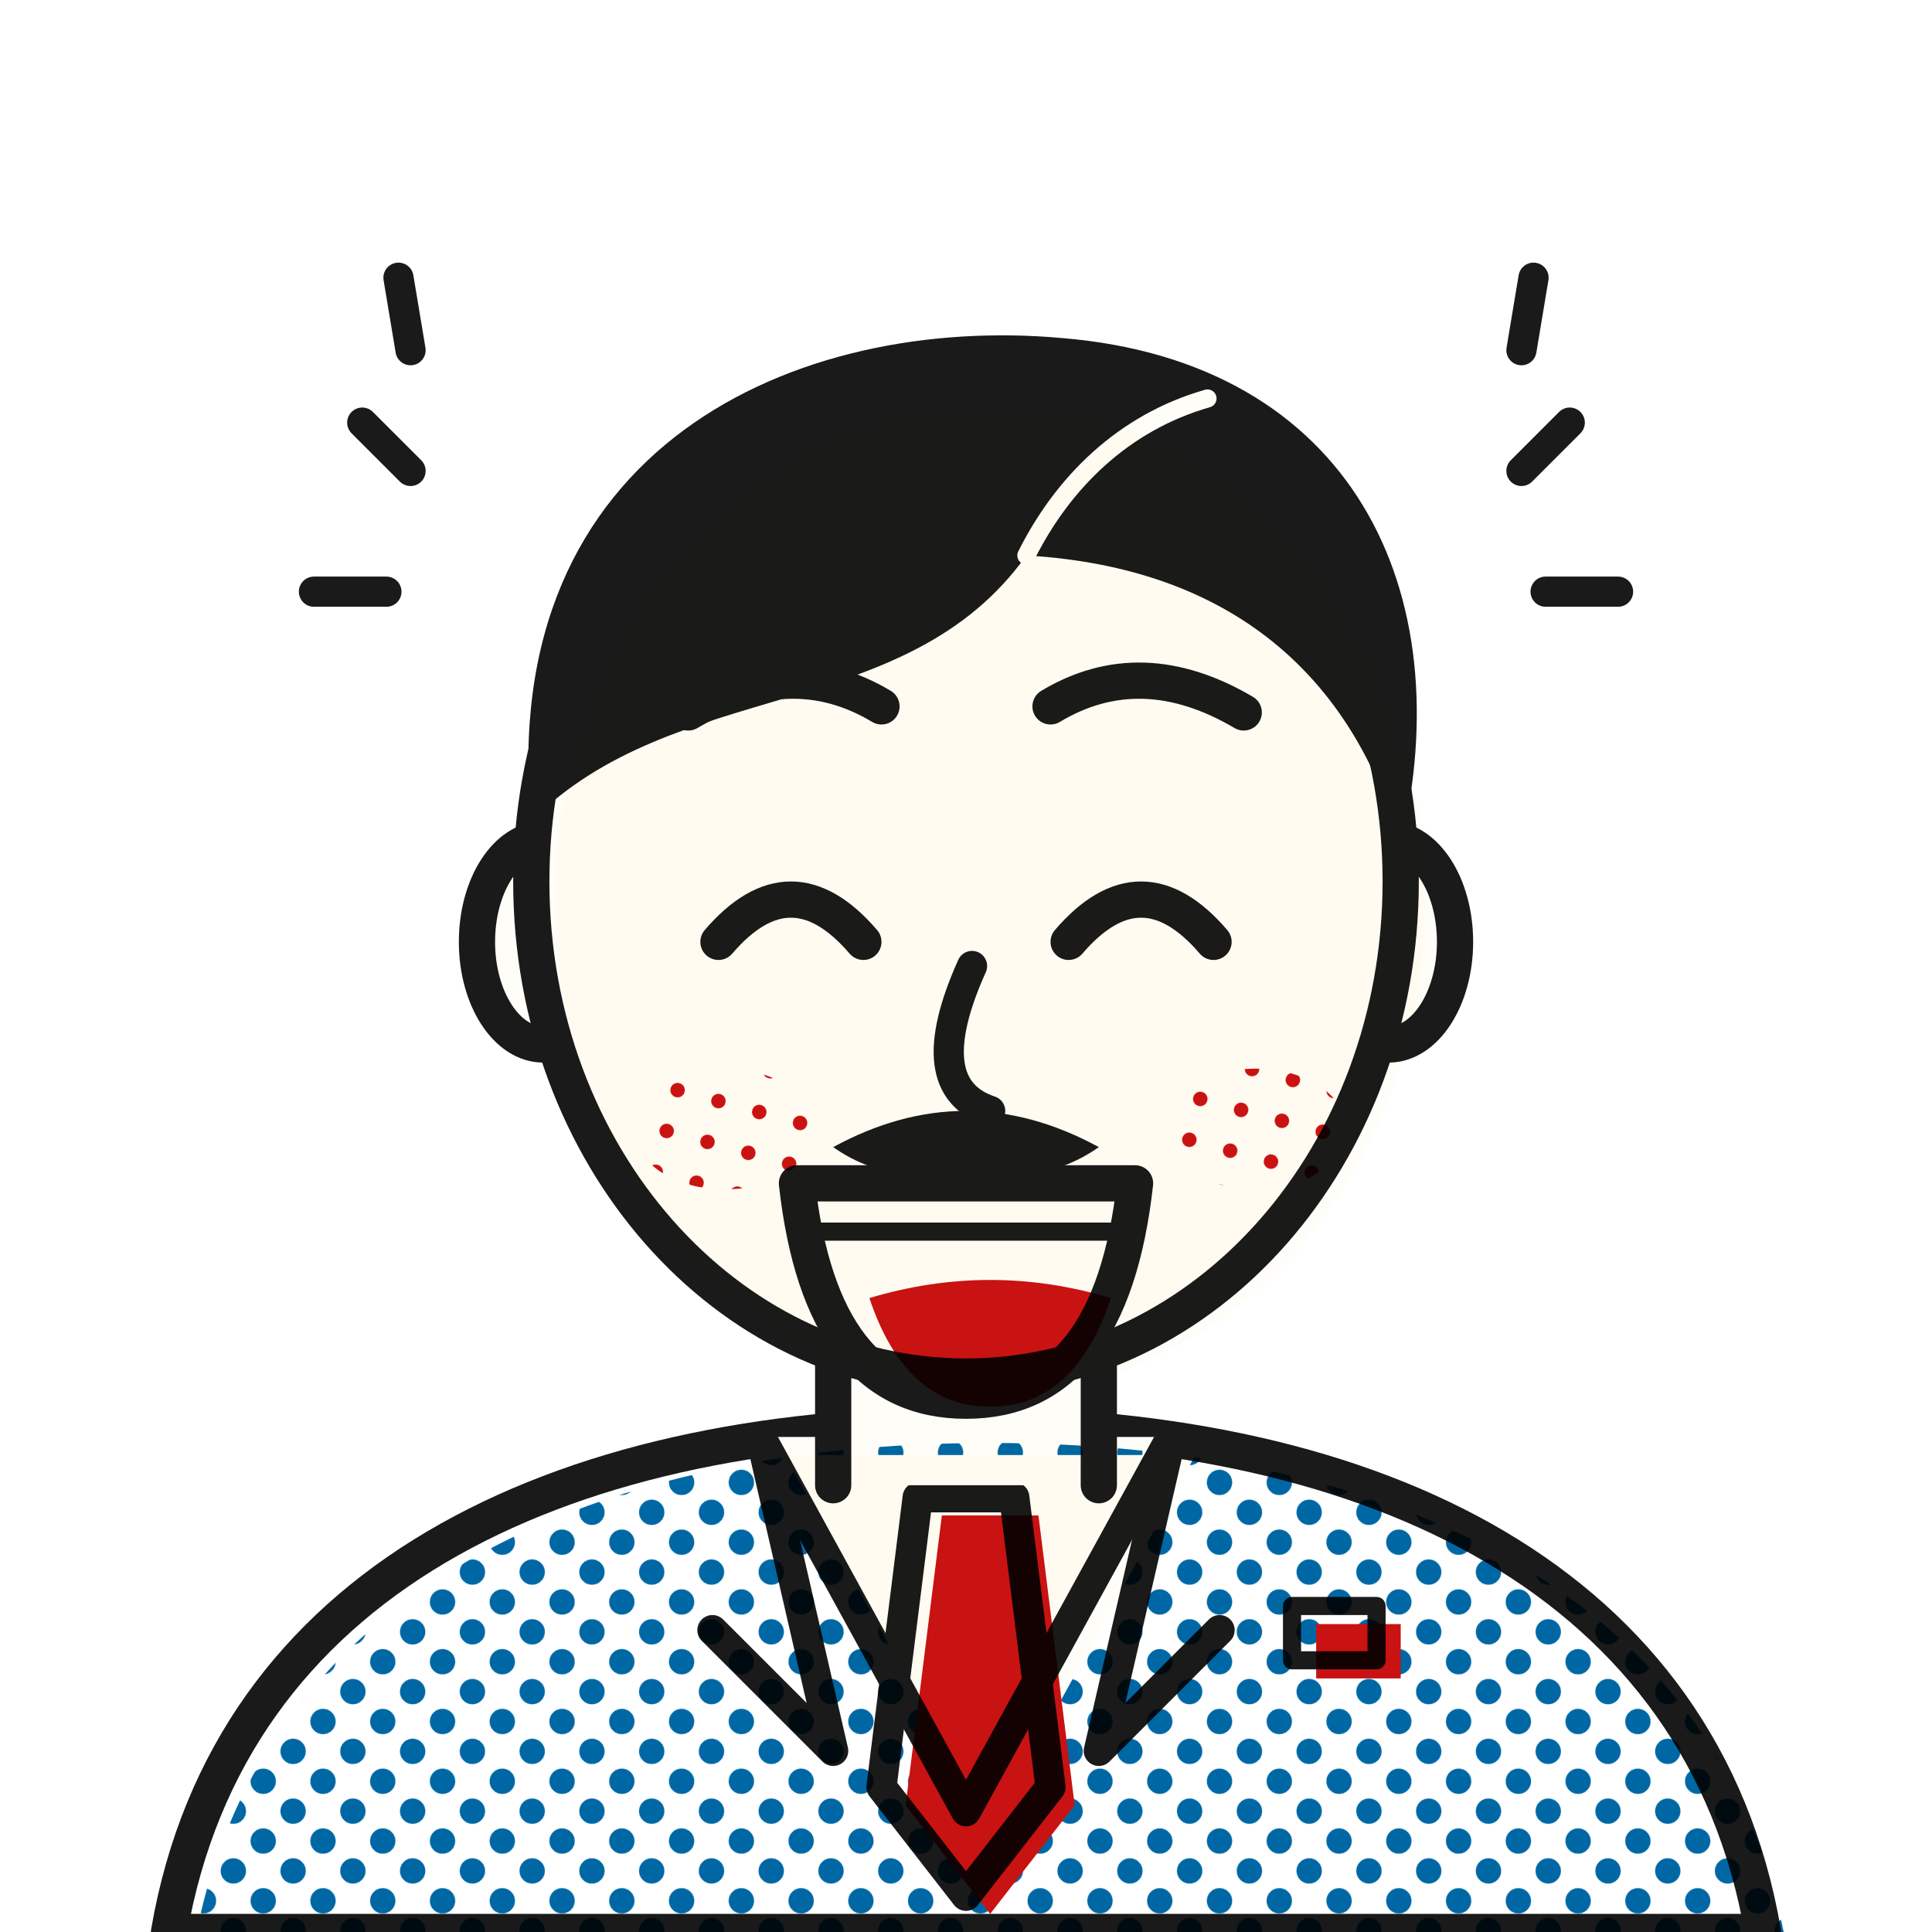
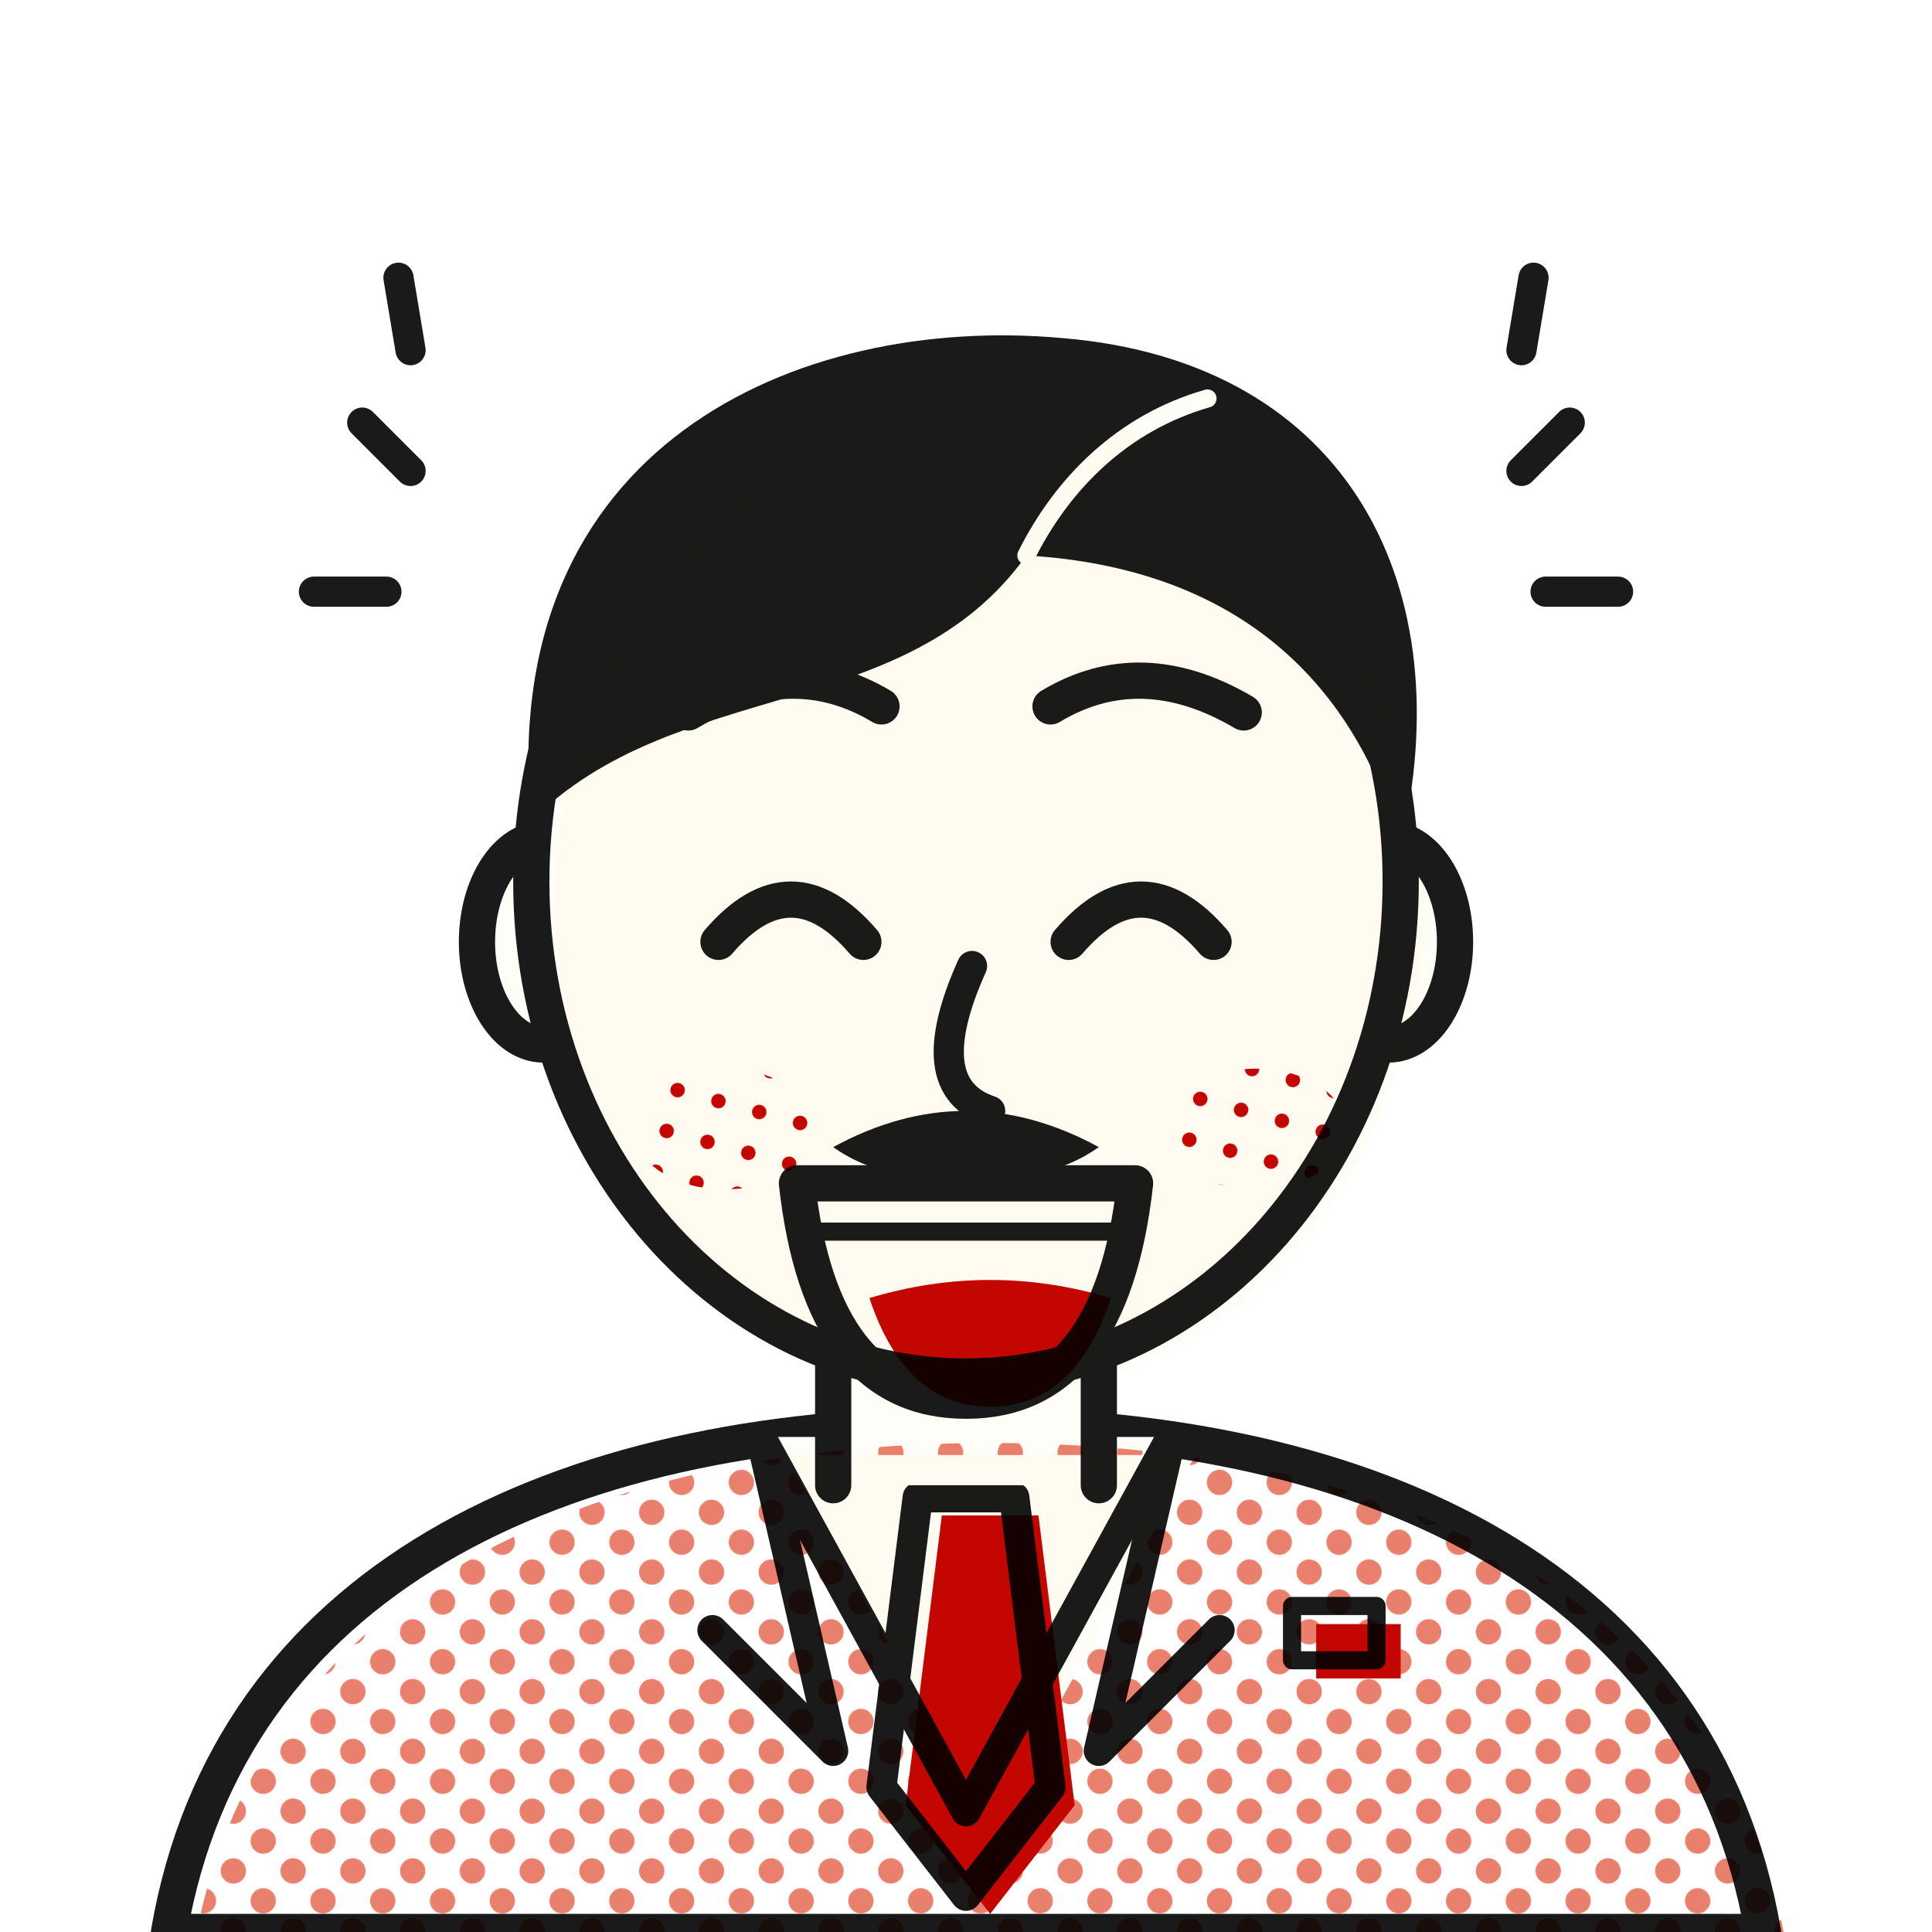
<svg xmlns="http://www.w3.org/2000/svg" viewBox="0 0 320 320" width="320" height="320" role="img" aria-labelledby="t">
  <defs>
    <pattern id="ht-red" width="7" height="7" patternUnits="userSpaceOnUse" patternTransform="rotate(15)">
-       <circle cx="3.5" cy="3.5" r="2.1" fill="#c91212" />
+       <circle cx="3.5" cy="3.5" r="2.1" fill="#c30700" />
    </pattern>
    <pattern id="ht-red-light" width="7" height="7" patternUnits="userSpaceOnUse" patternTransform="rotate(15)">
-       <circle cx="3.5" cy="3.5" r="1.2" fill="#c91212" />
+       <circle cx="3.5" cy="3.5" r="1.2" fill="#c30700" />
    </pattern>
-     <pattern id="ht-blue" width="7" height="7" patternUnits="userSpaceOnUse" patternTransform="rotate(45)">
-       <circle cx="3.5" cy="3.5" r="2.1" fill="#0067a5" />
+     <pattern id="ht-pink" width="7" height="7" patternUnits="userSpaceOnUse" patternTransform="rotate(45)">
+       <circle cx="3.5" cy="3.5" r="2.1" fill="#e9806e" />
    </pattern>
-     <pattern id="ht-blue-light" width="7" height="7" patternUnits="userSpaceOnUse" patternTransform="rotate(45)">
-       <circle cx="3.5" cy="3.5" r="1.2" fill="#0067a5" />
+     <pattern id="ht-pink-light" width="7" height="7" patternUnits="userSpaceOnUse" patternTransform="rotate(45)">
+       <circle cx="3.5" cy="3.5" r="1.2" fill="#e9806e" />
    </pattern>
    <pattern id="ht-ink" width="6" height="6" patternUnits="userSpaceOnUse" patternTransform="rotate(75)">
      <circle cx="3" cy="3" r="1.1" fill="#1a1a1a" />
    </pattern>
    <pattern id="hatch-ink" width="8" height="8" patternUnits="userSpaceOnUse" patternTransform="rotate(45)">
      <rect width="2.2" height="8" fill="#1a1a1a" />
    </pattern>
    <pattern id="hatch-red" width="8" height="8" patternUnits="userSpaceOnUse" patternTransform="rotate(-45)">
-       <rect width="2.6" height="8" fill="#c91212" />
+       <rect width="2.6" height="8" fill="#c30700" />
    </pattern>
  </defs>
  <g transform="translate(4 3)" style="mix-blend-mode:multiply">
-     <path d="M28 320 C38 262 92 236 160 236 C228 236 282 262 292 320 Z" fill="url(#ht-blue)" />
+     <path d="M28 320 C38 262 92 236 160 236 C228 236 282 262 292 320 Z" fill="url(#ht-pink)" />
    <path d="M126 238 L160 300 L194 238 Z" fill="#fffdf8" />
-     <path d="M152 248 L168 248 L174 296 L160 314 L146 296 Z" fill="#c91212" />
-     <rect x="214" y="266" width="14" height="9" fill="#c91212" />
+     <path d="M152 248 L168 248 L174 296 L160 314 L146 296 Z" fill="#c30700" />
+     <rect x="214" y="266" width="14" height="9" fill="#c30700" />
    <ellipse cx="160" cy="146" rx="72" ry="82" fill="#fffdf8" />
-     <path d="M140 212 Q160 206 180 212 Q174 230 160 230 Q146 230 140 212 Z" fill="#c91212" />
+     <path d="M140 212 Q160 206 180 212 Q174 230 160 230 Q146 230 140 212 Z" fill="#c30700" />
    <ellipse cx="116" cy="184" rx="15" ry="10" fill="url(#ht-red-light)" />
    <ellipse cx="204" cy="184" rx="15" ry="10" fill="url(#ht-red-light)" />
  </g>
  <g style="mix-blend-mode:multiply" stroke-linecap="round" stroke-linejoin="round">
    <path d="M28 320 C38 262 92 236 160 236 C228 236 282 262 292 320 Z" fill="none" stroke="#1a1a1a" stroke-width="6" />
    <path d="M126 238 L160 300 L194 238 Z" fill="#fffdf8" />
    <path d="M126 238 L160 300 L194 238" fill="none" stroke="#1a1a1a" stroke-width="5" />
    <path d="M126 238 L138 290 L118 270 M194 238 L182 290 L202 270" fill="none" stroke="#1a1a1a" stroke-width="5" />
    <path d="M152 248 L168 248 L174 296 L160 314 L146 296 Z" fill="none" stroke="#1a1a1a" stroke-width="5" />
    <rect x="214" y="266" width="14" height="9" fill="none" stroke="#1a1a1a" stroke-width="3" />
    <path d="M138 214 L138 246 L182 246 L182 214 Z" fill="#fffdf8" />
    <path d="M138 214 L138 246 M182 214 L182 246" fill="none" stroke="#1a1a1a" stroke-width="6" />
    <ellipse cx="90" cy="156" rx="11" ry="17" fill="#fffdf8" stroke="#1a1a1a" stroke-width="6" />
    <ellipse cx="230" cy="156" rx="11" ry="17" fill="#fffdf8" stroke="#1a1a1a" stroke-width="6" />
    <ellipse cx="160" cy="146" rx="72" ry="82" fill="#fffdf8" stroke="#1a1a1a" stroke-width="6" />
    <path d="M88 136 C82 74 132 52 176 56 C224 60 242 98 232 140 C224 112 204 94 170 92 C150 120 112 112 88 136 Z" fill="#1a1a1a" />
    <path d="M170 92 C176 80 186 70 200 66" fill="none" stroke="#fffdf8" stroke-width="3" />
    <path d="M114 118 Q131 108 146 117 M174 117 Q189 108 206 118" fill="none" stroke="#1a1a1a" stroke-width="6" />
    <path d="M119 156 Q131 142 143 156 M177 156 Q189 142 201 156" fill="none" stroke="#1a1a1a" stroke-width="6" />
    <path d="M132 196 Q160 196 188 196 Q184 232 160 232 Q136 232 132 196 Z" fill="none" stroke="#1a1a1a" stroke-width="6" />
    <path d="M136 204 L184 204" fill="none" stroke="#1a1a1a" stroke-width="3" />
    <path d="M60 70 l8 8 M52 98 l12 0 M66 46 l2 12 M260 70 l-8 8 M268 98 l-12 0 M254 46 l-2 12" fill="none" stroke="#1a1a1a" stroke-width="5" />
    <path d="M161 160 Q152 180 164 184" fill="none" stroke="#1a1a1a" stroke-width="5" />
    <path d="M138 190 Q160 178 182 190 Q172 197 160 193 Q148 197 138 190 Z" fill="#1a1a1a" />
  </g>
</svg>
